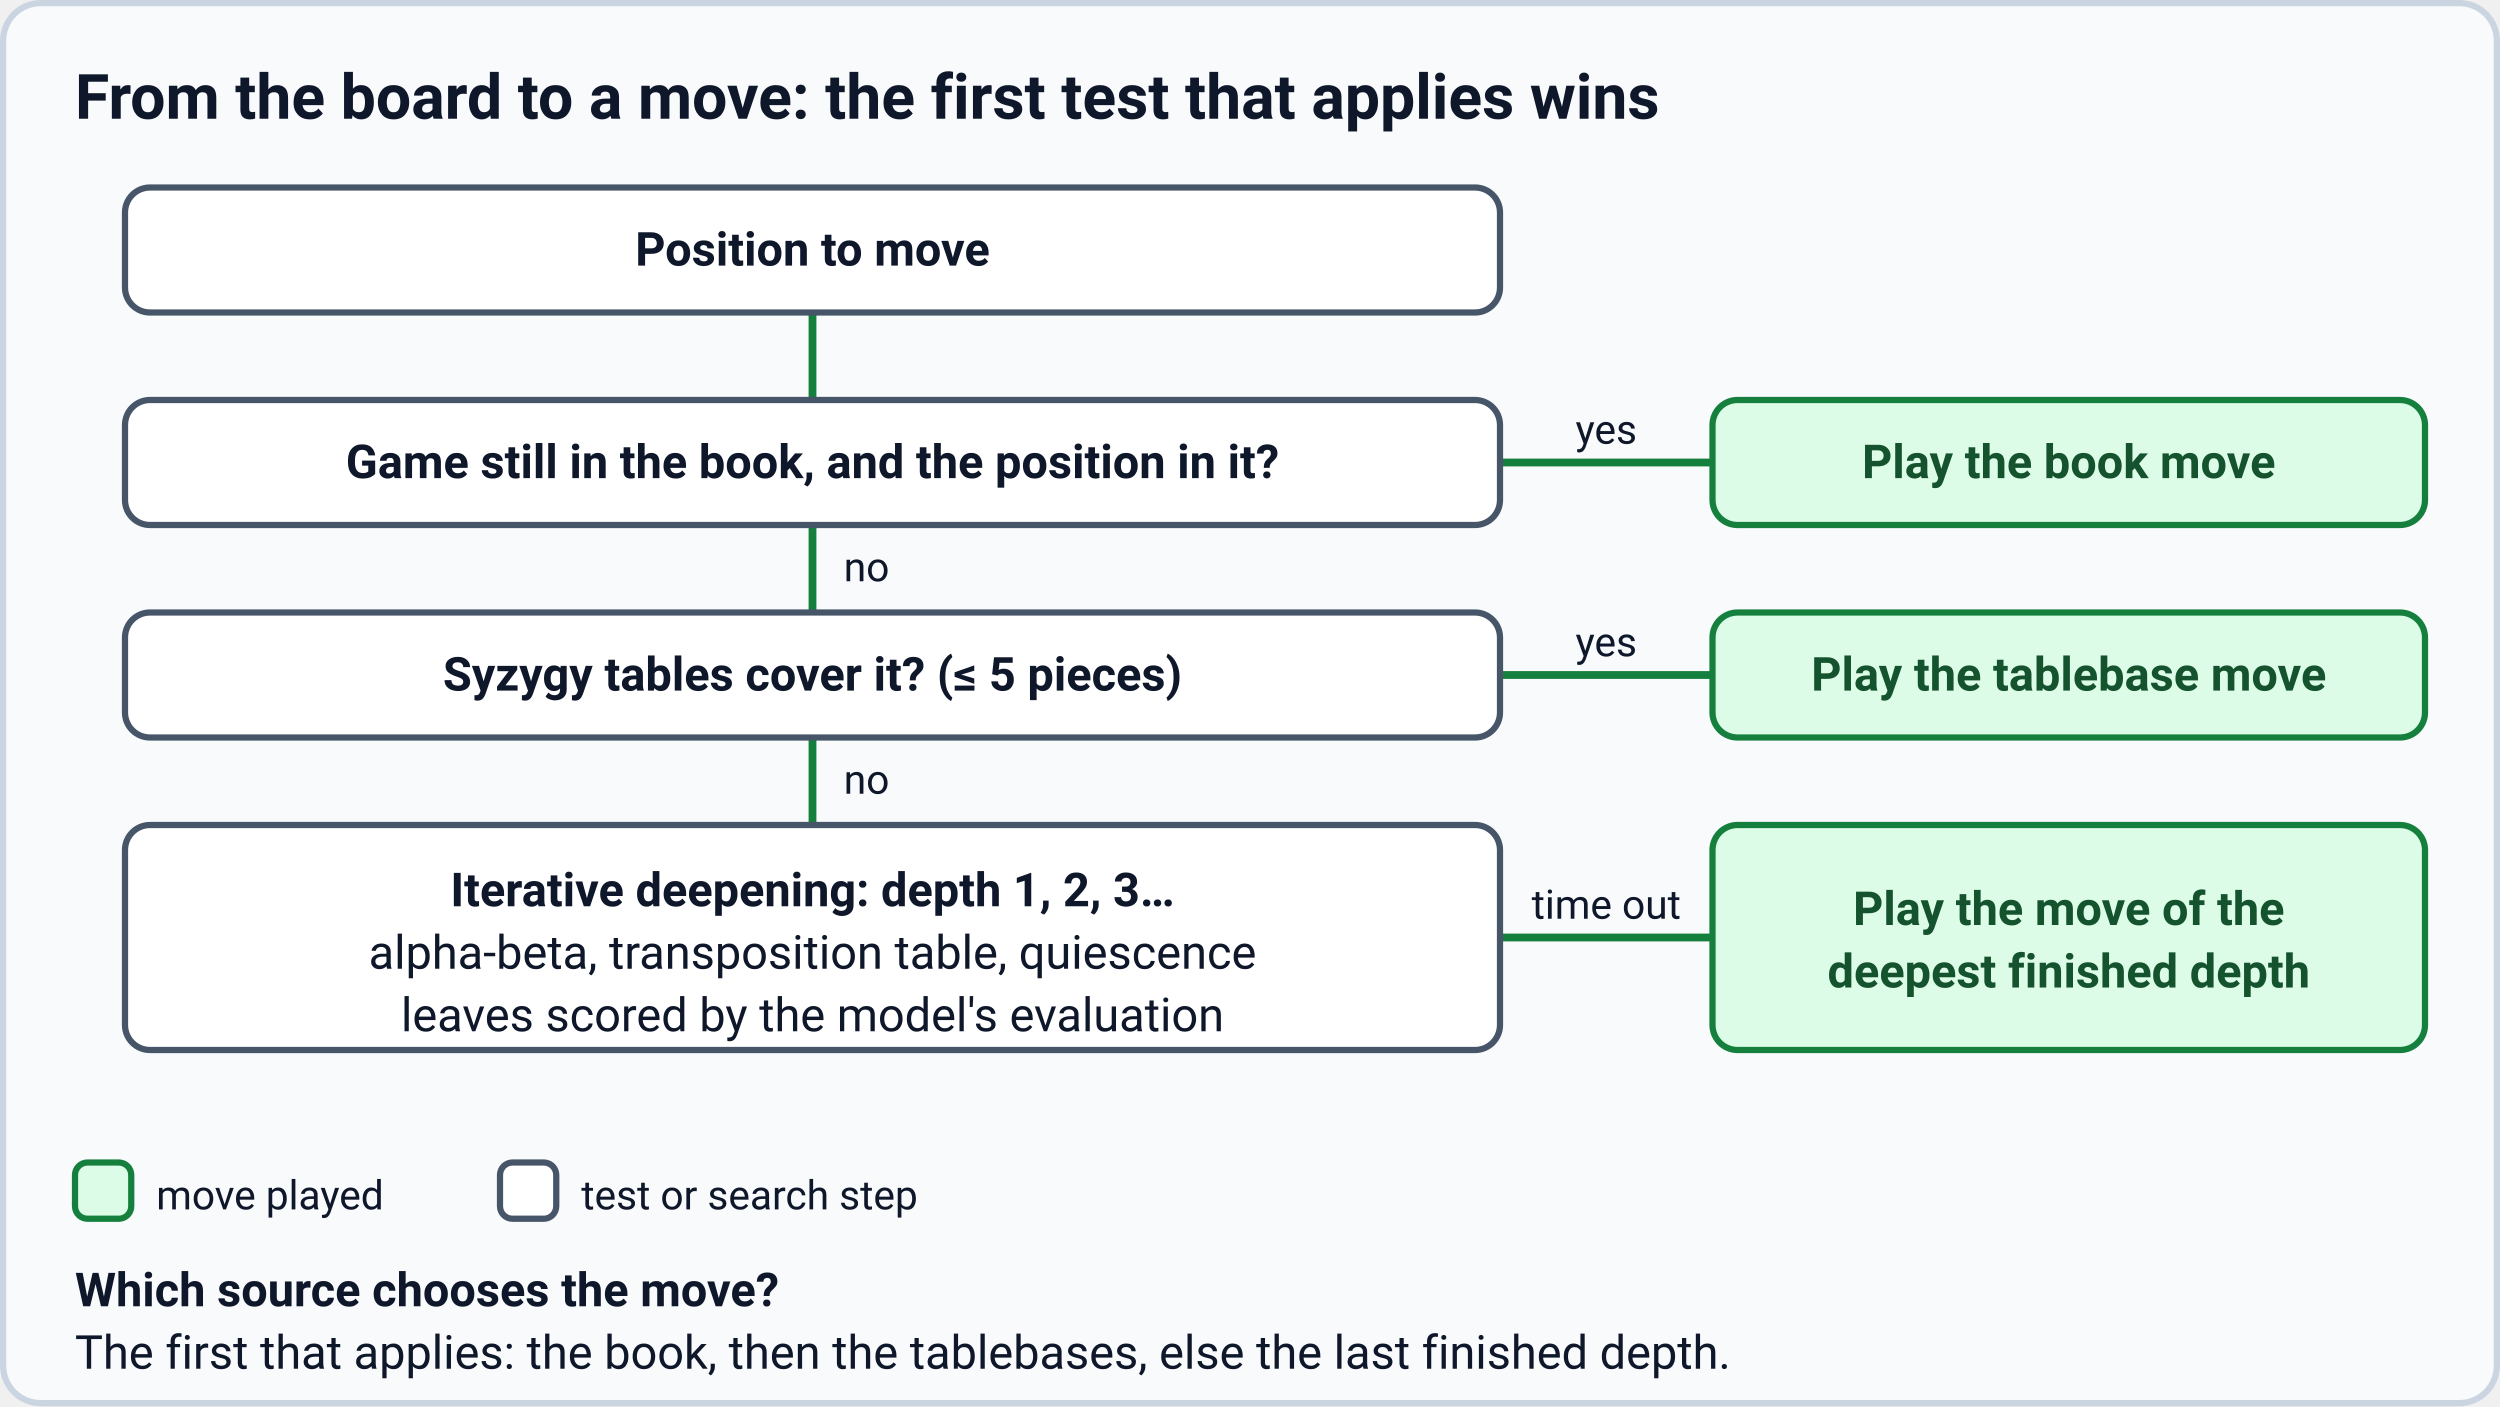
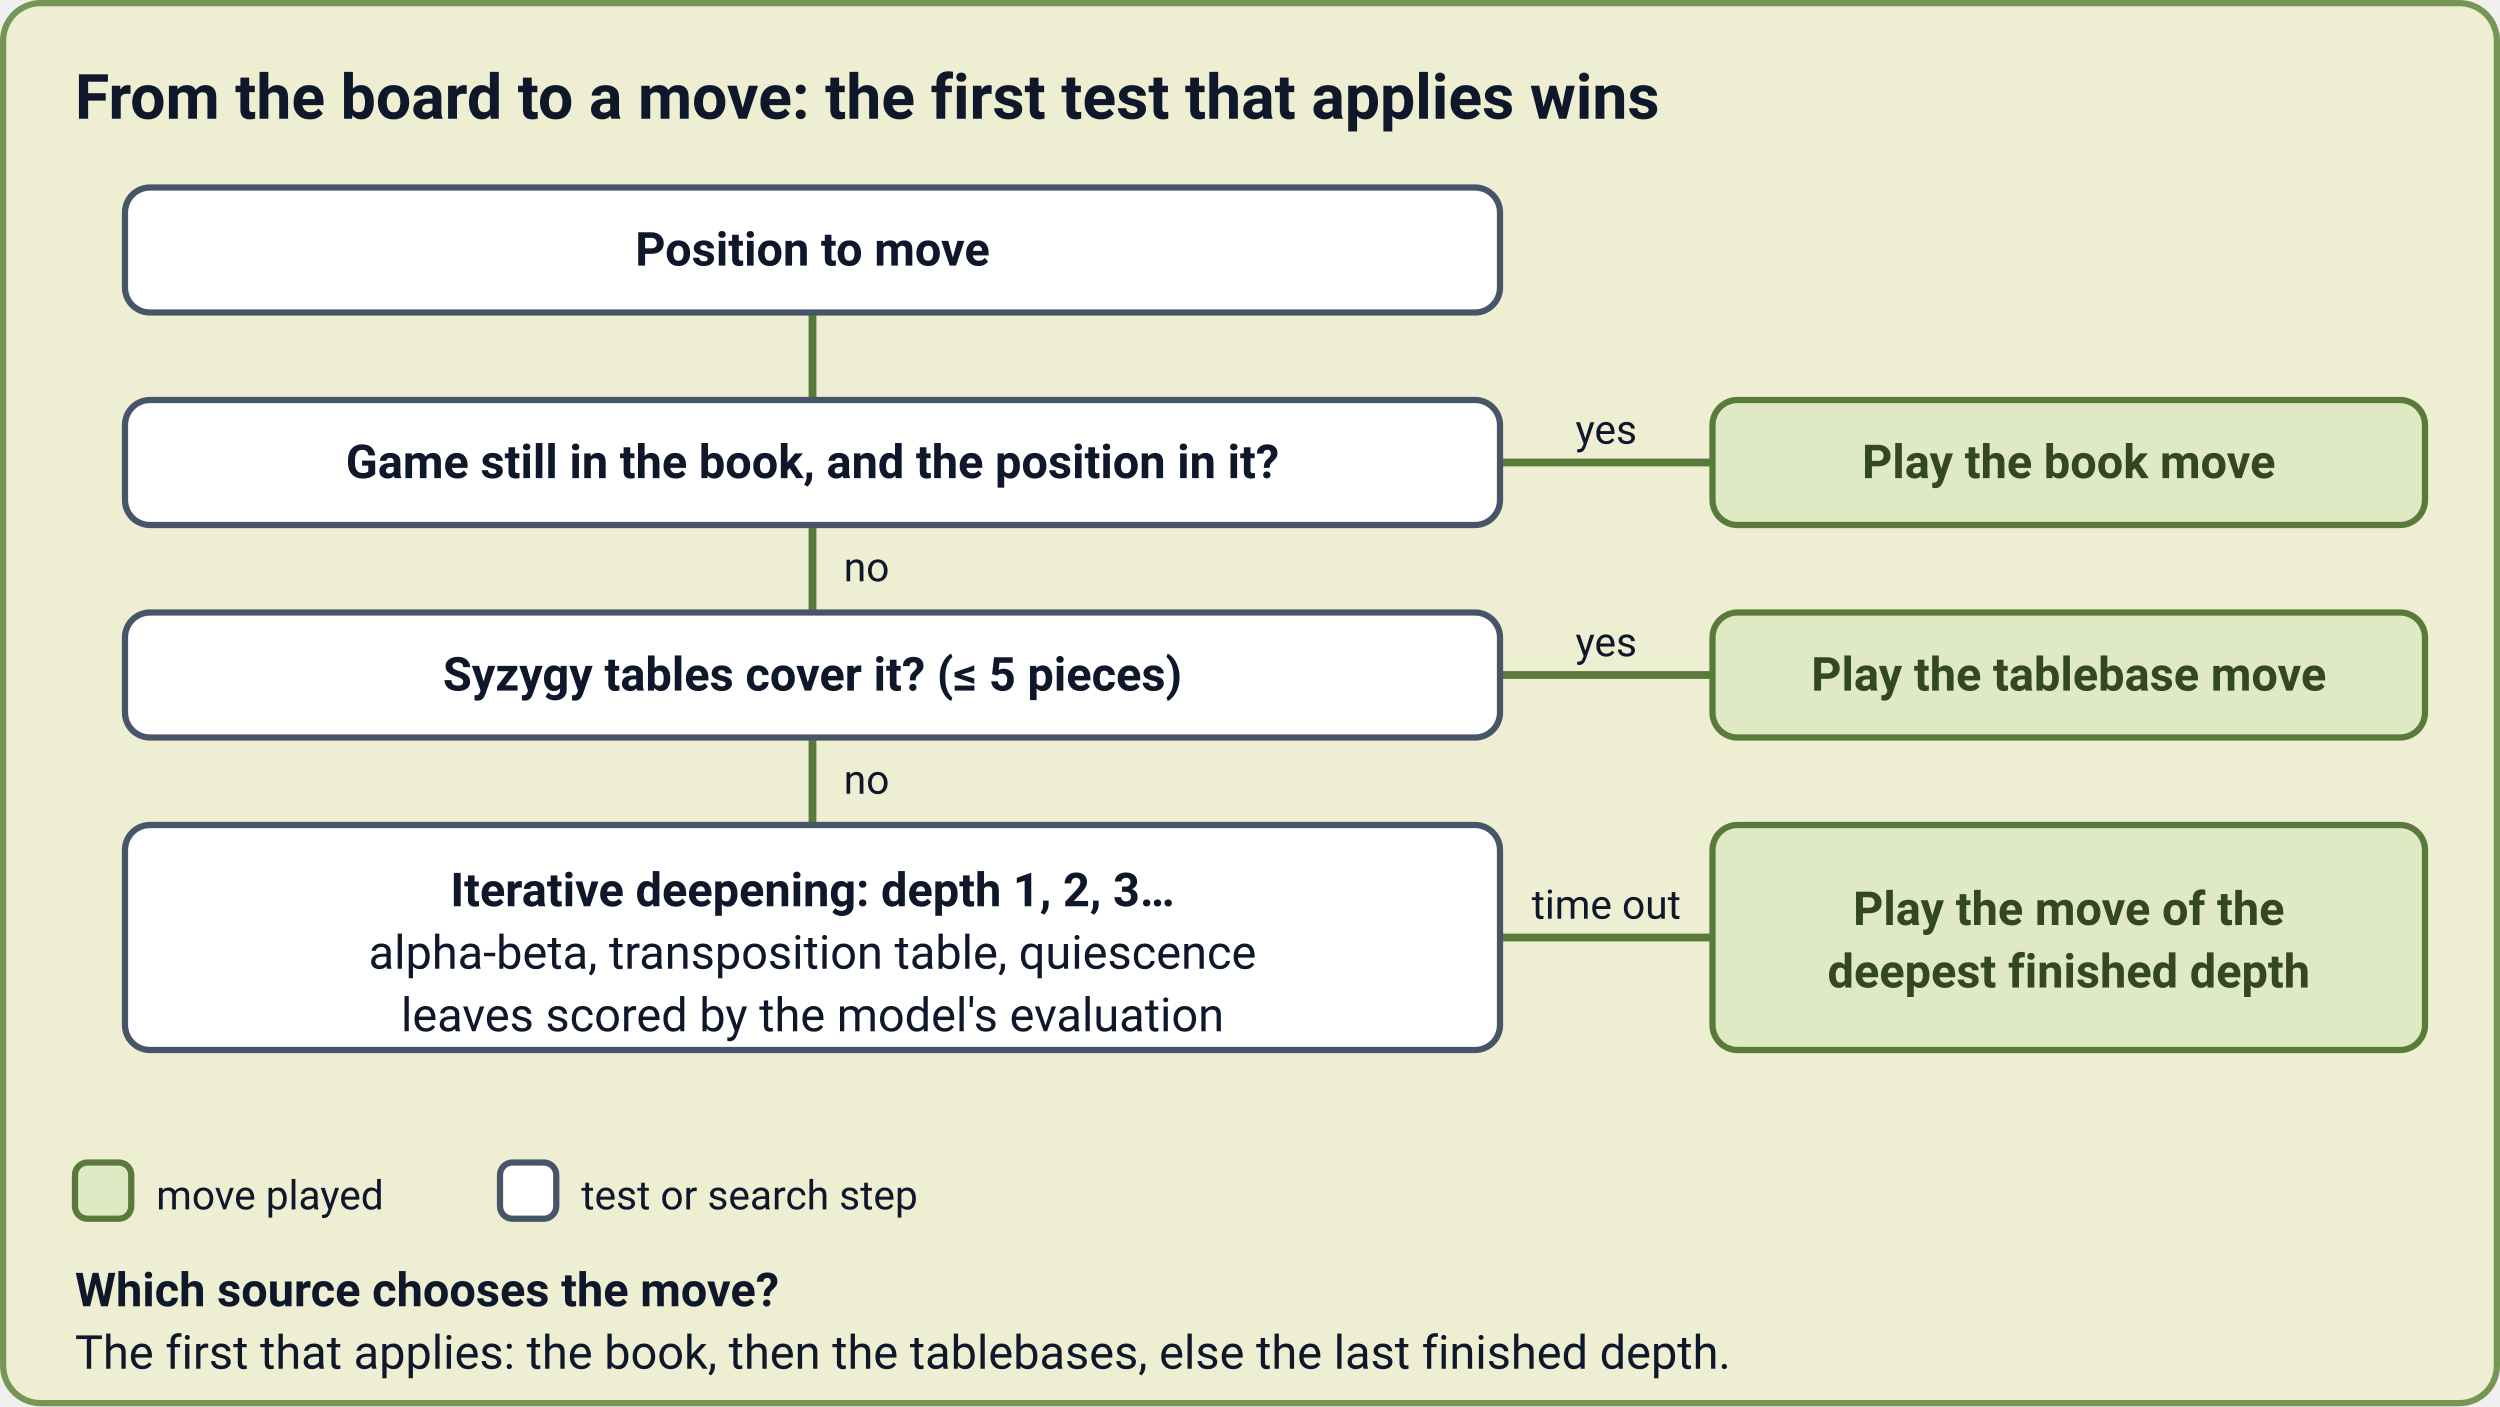
<svg xmlns="http://www.w3.org/2000/svg" viewBox="0 0 800 450" role="img" aria-labelledby="t d">
  <style>
    text { font-family: system-ui, -apple-system, "Segoe UI", Roboto, sans-serif; fill: #0f172a; }
    .title { font-size: 20px; font-weight: 700; }
    .q { font-size: 15px; }
    .label { font-size: 15px; }
    .small { font-size: 13px; }
    .bold { font-weight: 700; }
-     .on { fill: #dcfce7; stroke: #15803d; stroke-width: 2; }
-     .cut { fill: #fee2e2; stroke: #b91c1c; stroke-width: 2; }
-     .blue { fill: #dbeafe; stroke: #1d4ed8; stroke-width: 2; }
+     .on { fill: #dfe9c4; stroke: #5a7a3c; stroke-width: 2; }
+     .cut { fill: #efd9d0; stroke: #a14b3d; stroke-width: 2; }
+     .blue { fill: #e3e7ea; stroke: #5b6770; stroke-width: 2; }
    .gray { fill: #e5e7eb; stroke: #6b7280; stroke-width: 2; stroke-dasharray: 5 4; }
-     .edge { stroke: #15803d; stroke-width: 2.5; fill: none; }
-     .edge-cut { stroke: #b91c1c; stroke-width: 2.5; fill: none; stroke-dasharray: 6 5; }
-     .t-green { fill: #14532d; }
-     .t-red { fill: #7f1d1d; }
+     .edge { stroke: #5a7a3c; stroke-width: 2.5; fill: none; }
+     .edge-cut { stroke: #a14b3d; stroke-width: 2.5; fill: none; stroke-dasharray: 6 5; }
+     .t-green { fill: #33481f; }
+     .t-red { fill: #6b2e24; }
    .step { fill: #ffffff; stroke: #475569; stroke-width: 2; }
    .t-step { fill: #0f172a; }
-     .t-blue { fill: #1e3a8a; }
+     .t-blue { fill: #33404a; }
    .t-gray { fill: #374151; }
  </style>
-   <rect x="1" y="1" width="798" height="448" rx="12" fill="#f8fafc" stroke="#cbd5e1" stroke-width="2" />
+   <rect x="1" y="1" width="798" height="448" rx="12" fill="#eeeed2" stroke="#769656" stroke-width="2" />
  <text x="24" y="38" class="title">From the board to a move: the first test that applies wins</text>
  <path class="edge" d="M 260 100 L 260 128" />
  <path class="edge" d="M 480 148 L 548 148" />
  <path class="edge" d="M 260 168 L 260 196" />
  <path class="edge" d="M 480 216 L 548 216" />
  <path class="edge" d="M 260 236 L 260 264" />
  <path class="edge" d="M 480 300 L 548 300" />
  <rect x="40" y="60" width="440" height="40" rx="8" class="step" />
  <text x="260" y="85" text-anchor="middle" class="label bold t-step">Position to move</text>
  <rect x="40" y="128" width="440" height="40" rx="8" class="step" />
  <text x="260" y="153" text-anchor="middle" class="label bold t-step">Game still in the book, and the position in it?</text>
  <rect x="548" y="128" width="228" height="40" rx="8" class="on" />
  <text x="662" y="153" text-anchor="middle" class="label bold t-green">Play the book move</text>
  <text x="514" y="142" text-anchor="middle" class="small">yes</text>
  <text x="270" y="186" class="small">no</text>
  <rect x="40" y="196" width="440" height="40" rx="8" class="step" />
  <text x="260" y="221" text-anchor="middle" class="label bold t-step">Syzygy tables cover it? (≤ 5 pieces)</text>
  <rect x="548" y="196" width="228" height="40" rx="8" class="on" />
  <text x="662" y="221" text-anchor="middle" class="label bold t-green">Play the tablebase move</text>
  <text x="514" y="210" text-anchor="middle" class="small">yes</text>
  <text x="270" y="254" class="small">no</text>
  <rect x="40" y="264" width="440" height="72" rx="8" class="step" />
  <text x="260" y="290" text-anchor="middle" class="label bold t-step">Iterative deepening: depth 1, 2, 3…</text>
  <text x="260" y="310" text-anchor="middle" class="label t-step">alpha-beta, transposition table, quiescence</text>
  <text x="260" y="330" text-anchor="middle" class="label t-step">leaves scored by the model's evaluation</text>
  <rect x="548" y="264" width="228" height="72" rx="8" class="on" />
  <text x="662" y="296" text-anchor="middle" class="label bold t-green">Play the move of the</text>
  <text x="662" y="316" text-anchor="middle" class="label bold t-green">deepest finished depth</text>
  <text x="514" y="294" text-anchor="middle" class="small">time out</text>
  <rect x="24" y="372" width="18" height="18" rx="4" class="on" />
  <text x="50" y="387" class="small">move played</text>
  <rect x="160" y="372" width="18" height="18" rx="4" class="step" />
  <text x="186" y="387" class="small">test or search step</text>
  <text x="24" y="418" class="q bold">Which source chooses the move?</text>
  <text x="24" y="438" class="q">The first that applies: the book, then the tablebases, else the last finished depth.</text>
</svg>
